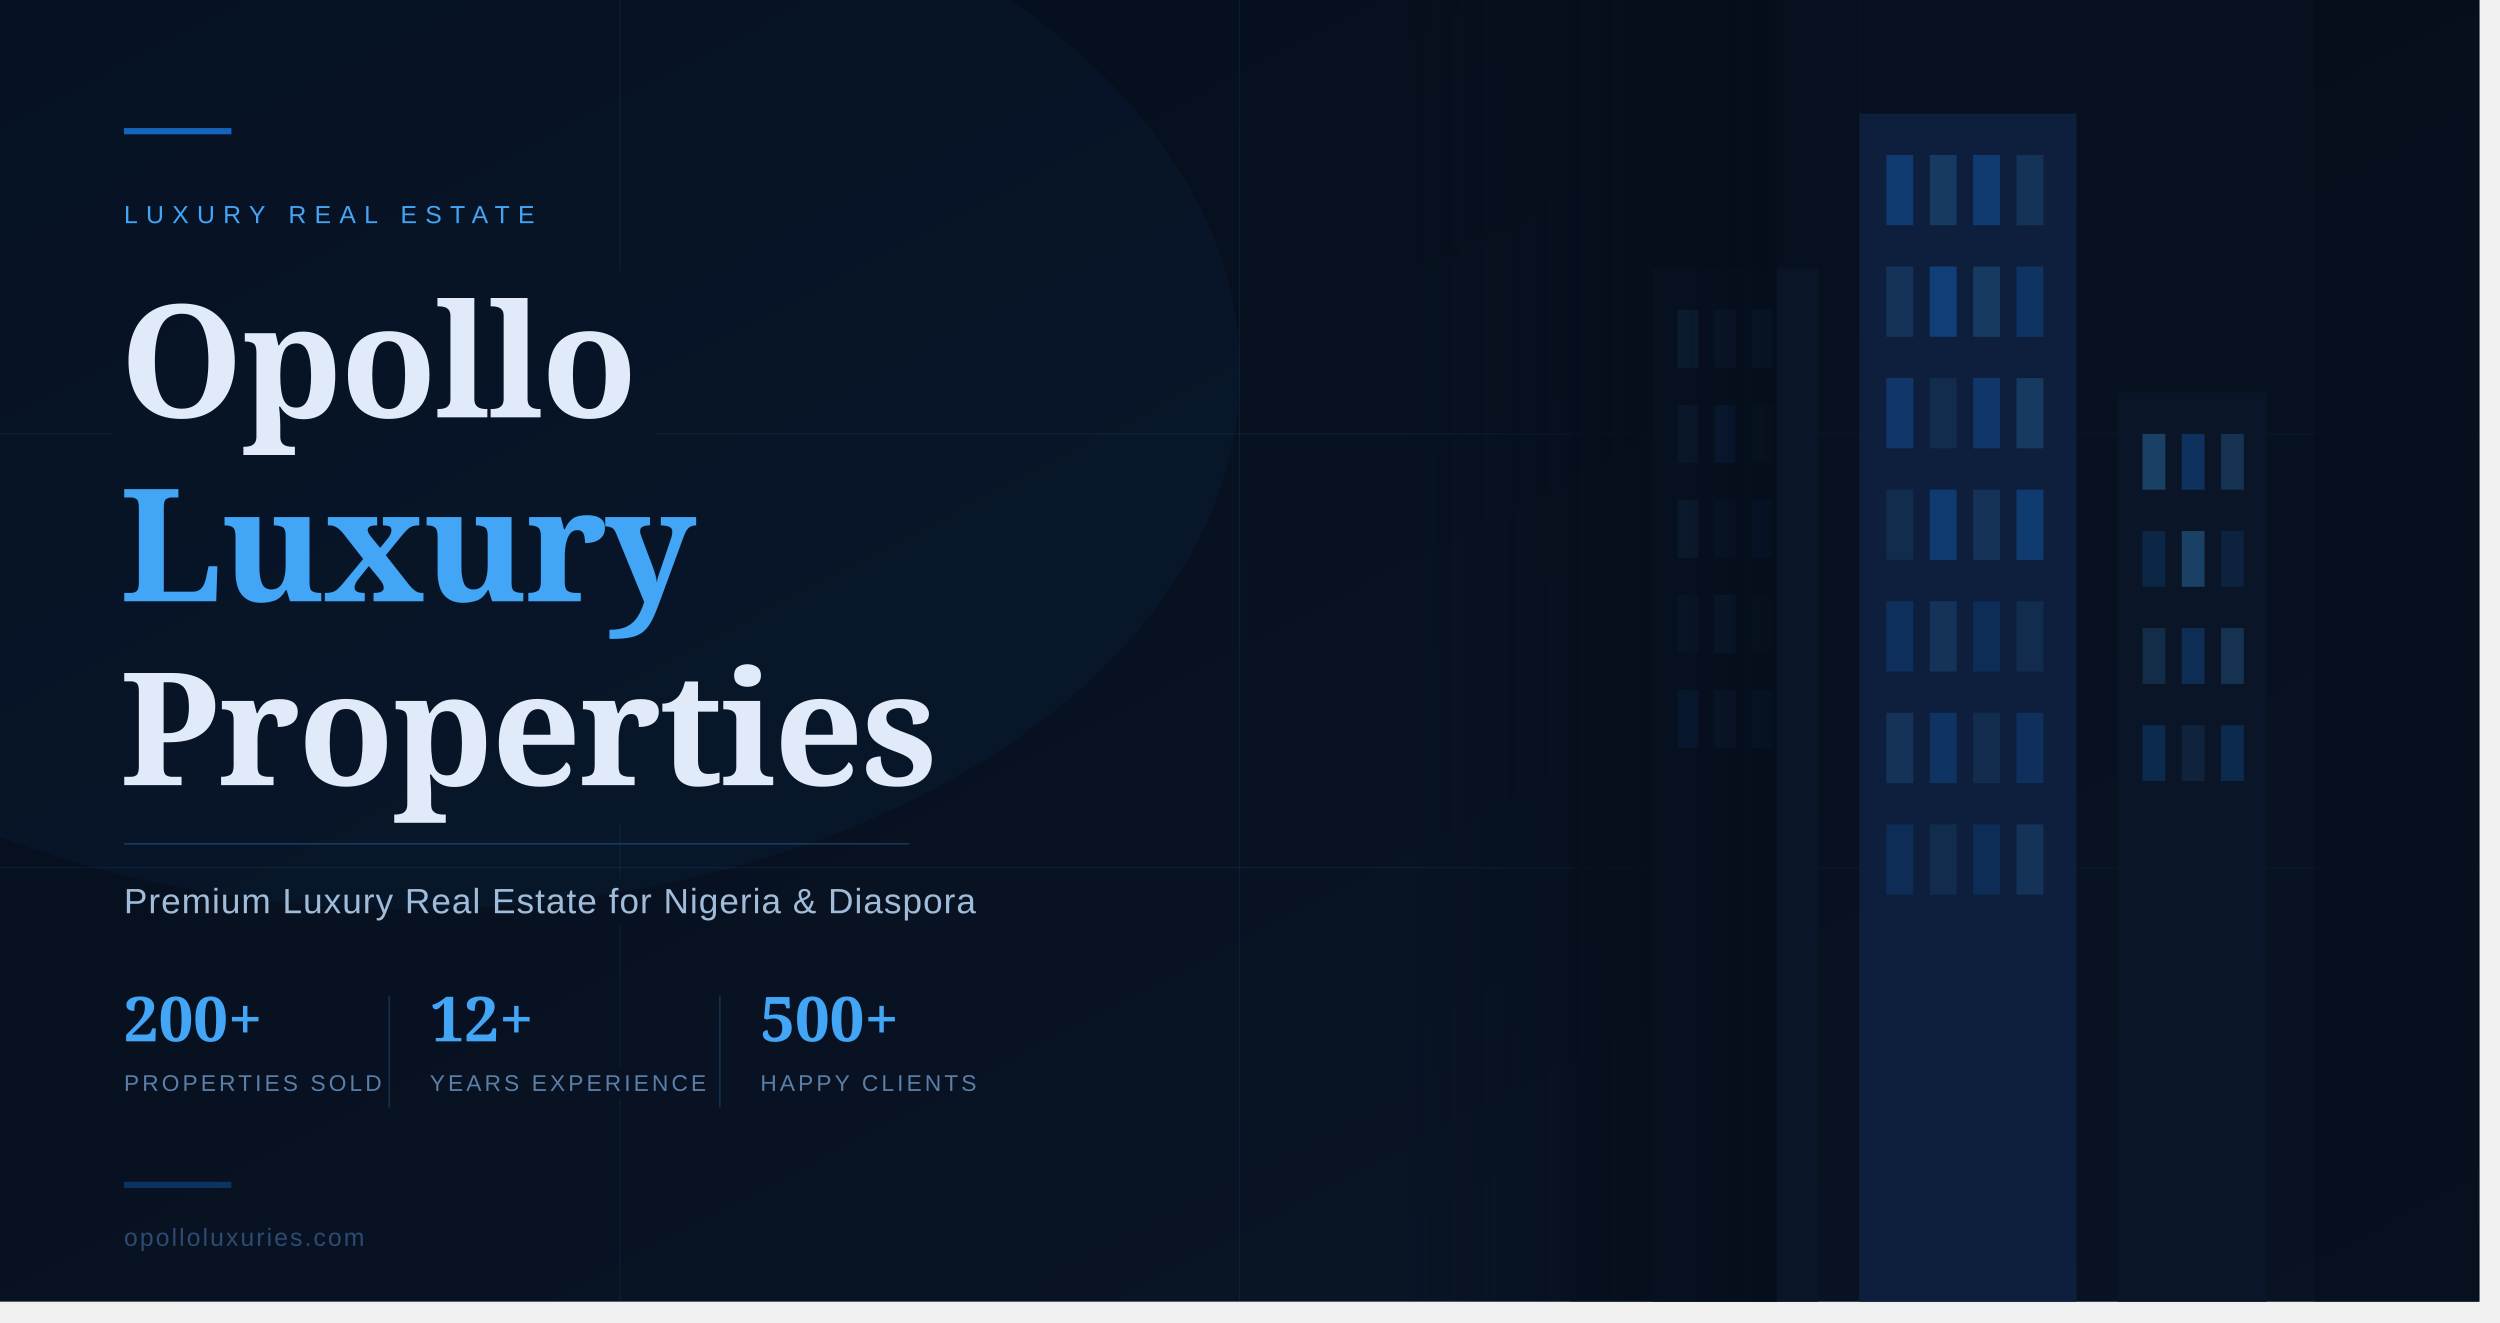
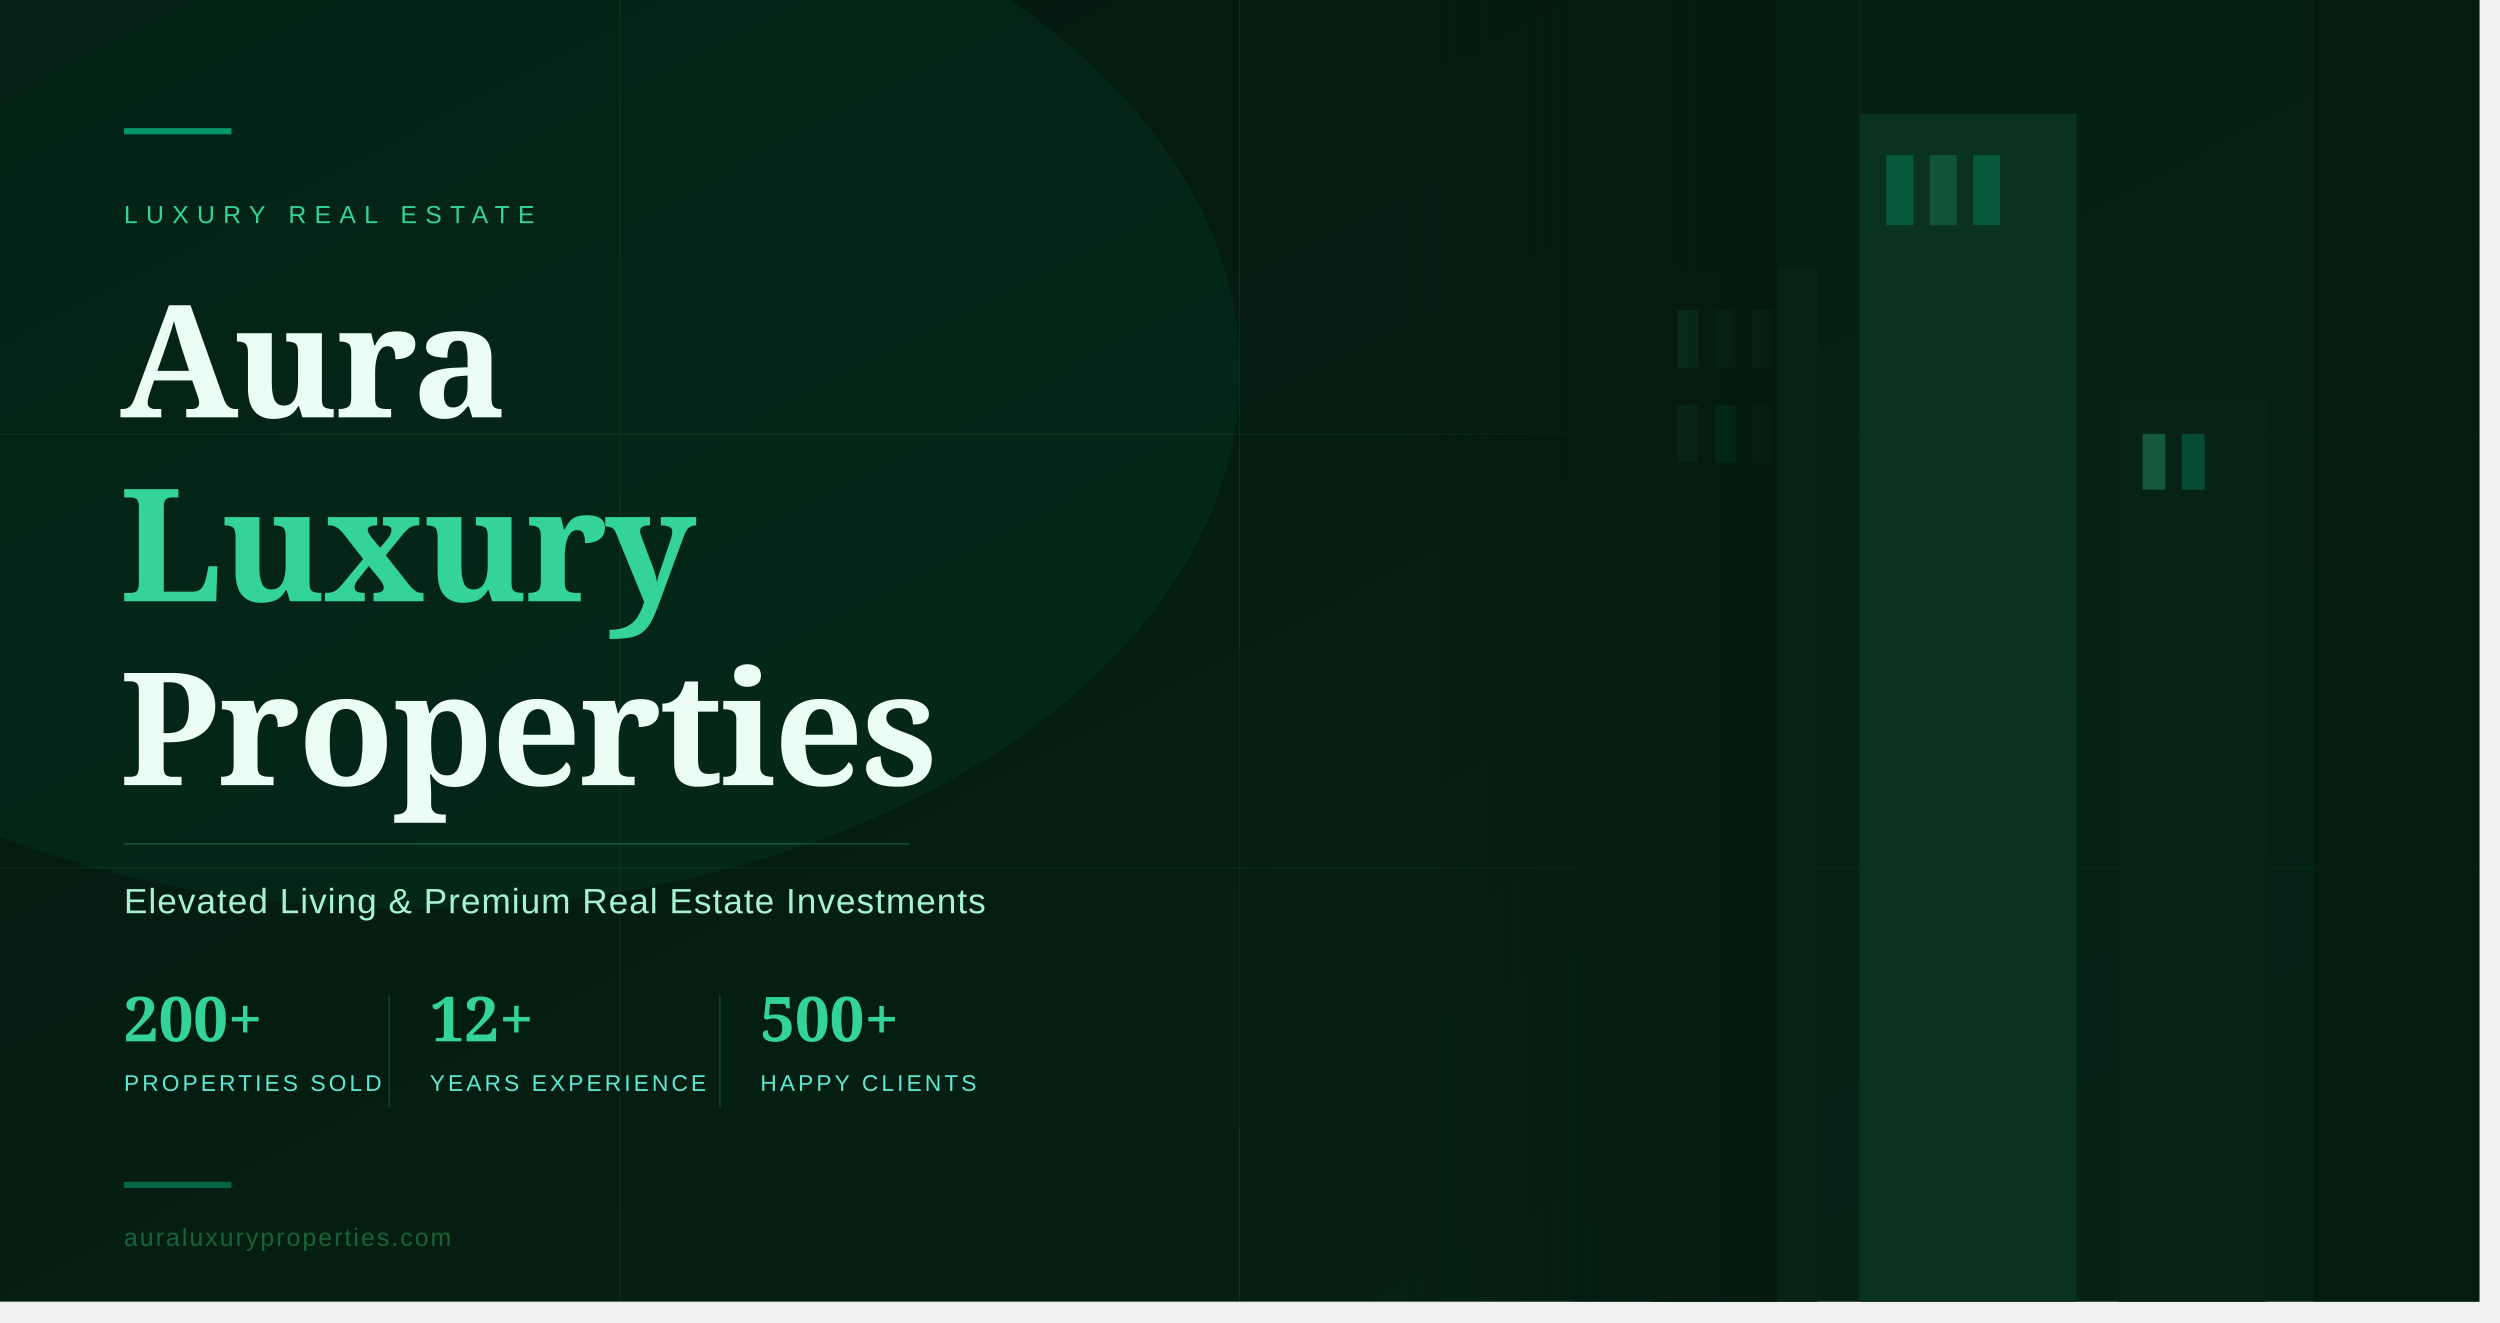
- <svg xmlns="http://www.w3.org/2000/svg" width="100%" viewBox="0 0 1210 640" role="img" style="">
+ <svg xmlns="http://www.w3.org/2000/svg" width="100%" viewBox="0 0 1210 640" role="img">
  <defs>
    <linearGradient id="fadeRight" x1="0" y1="0" x2="1" y2="0">
-       <stop offset="0%" stop-color="#050d1a" stop-opacity="0" />
-       <stop offset="100%" stop-color="#050d1a" stop-opacity="0.9" />
+       <stop offset="0%" stop-color="#03180e" stop-opacity="0" />
+       <stop offset="100%" stop-color="#03180e" stop-opacity="0.9" />
    </linearGradient>
    <linearGradient id="bgGrad" x1="0" y1="0" x2="1" y2="1">
-       <stop offset="0%" stop-color="#050d1a" />
-       <stop offset="100%" stop-color="#0a1628" />
+       <stop offset="0%" stop-color="#03180e" />
+       <stop offset="100%" stop-color="#062315" />
    </linearGradient>
    <linearGradient id="accentGlow" x1="0" y1="0" x2="0" y2="1">
-       <stop offset="0%" stop-color="#1565c0" stop-opacity="0.18" />
-       <stop offset="100%" stop-color="#1565c0" stop-opacity="0" />
+       <stop offset="0%" stop-color="#059669" stop-opacity="0.2" />
+       <stop offset="100%" stop-color="#059669" stop-opacity="0" />
    </linearGradient>
-     <mask id="imagine-text-gaps-6lnunm" maskUnits="userSpaceOnUse">
-       <rect x="0" y="0" width="1210" height="640" fill="white" />
-       <rect x="56" y="94.492" width="210.553" height="18.797" fill="black" rx="2" />
-       <rect x="54" y="130.95" width="263.214" height="89.491" fill="black" rx="2" />
-       <rect x="54" y="219.95" width="286.522" height="89.491" fill="black" rx="2" />
-       <rect x="54" y="308.95" width="411.539" height="89.491" fill="black" rx="2" />
-       <rect x="56" y="425.203" width="420.812" height="22.085" fill="black" rx="2" />
-       <rect x="56" y="474.051" width="89.946" height="38.525" fill="black" rx="2" />
-       <rect x="56" y="516.136" width="134.207" height="15.508" fill="black" rx="2" />
-       <rect x="204" y="474.051" width="62.562" height="38.525" fill="black" rx="2" />
-       <rect x="202.356" y="516.136" width="144.893" height="15.508" fill="black" rx="2" />
-       <rect x="364" y="474.051" width="89.124" height="38.525" fill="black" rx="2" />
-       <rect x="364" y="516.136" width="114.119" height="15.508" fill="black" rx="2" />
-       <rect x="54.356" y="589.492" width="126.911" height="18.797" fill="black" rx="2" />
-     </mask>
  </defs>
-   <rect width="1200" height="630" fill="url(#bgGrad)" style="stroke:none;color:rgb(255, 255, 255);stroke-width:1px;stroke-linecap:butt;stroke-linejoin:miter;opacity:1;font-family:&quot;Anthropic Sans&quot;, -apple-system, BlinkMacSystemFont, &quot;Segoe UI&quot;, sans-serif;font-size:16px;font-weight:400;text-anchor:start;dominant-baseline:auto" />
-   <ellipse cx="200" cy="180" rx="400" ry="260" fill="#1565c0" opacity="0.06" style="fill:rgb(21, 101, 192);stroke:none;color:rgb(255, 255, 255);stroke-width:1px;stroke-linecap:butt;stroke-linejoin:miter;opacity:0.06;font-family:&quot;Anthropic Sans&quot;, -apple-system, BlinkMacSystemFont, &quot;Segoe UI&quot;, sans-serif;font-size:16px;font-weight:400;text-anchor:start;dominant-baseline:auto" />
-   <line x1="0" y1="210" x2="1200" y2="210" stroke="#42a5f5" stroke-width="0.4" opacity="0.12" mask="url(#imagine-text-gaps-6lnunm)" style="fill:rgb(0, 0, 0);stroke:rgb(66, 165, 245);color:rgb(255, 255, 255);stroke-width:0.4px;stroke-linecap:butt;stroke-linejoin:miter;opacity:0.12;font-family:&quot;Anthropic Sans&quot;, -apple-system, BlinkMacSystemFont, &quot;Segoe UI&quot;, sans-serif;font-size:16px;font-weight:400;text-anchor:start;dominant-baseline:auto" />
-   <line x1="0" y1="420" x2="1200" y2="420" stroke="#42a5f5" stroke-width="0.4" opacity="0.12" style="fill:rgb(0, 0, 0);stroke:rgb(66, 165, 245);color:rgb(255, 255, 255);stroke-width:0.4px;stroke-linecap:butt;stroke-linejoin:miter;opacity:0.12;font-family:&quot;Anthropic Sans&quot;, -apple-system, BlinkMacSystemFont, &quot;Segoe UI&quot;, sans-serif;font-size:16px;font-weight:400;text-anchor:start;dominant-baseline:auto" />
-   <line x1="300" y1="0" x2="300" y2="630" stroke="#42a5f5" stroke-width="0.4" opacity="0.12" mask="url(#imagine-text-gaps-6lnunm)" style="fill:rgb(0, 0, 0);stroke:rgb(66, 165, 245);color:rgb(255, 255, 255);stroke-width:0.4px;stroke-linecap:butt;stroke-linejoin:miter;opacity:0.12;font-family:&quot;Anthropic Sans&quot;, -apple-system, BlinkMacSystemFont, &quot;Segoe UI&quot;, sans-serif;font-size:16px;font-weight:400;text-anchor:start;dominant-baseline:auto" />
-   <line x1="600" y1="0" x2="600" y2="630" stroke="#42a5f5" stroke-width="0.4" opacity="0.12" style="fill:rgb(0, 0, 0);stroke:rgb(66, 165, 245);color:rgb(255, 255, 255);stroke-width:0.4px;stroke-linecap:butt;stroke-linejoin:miter;opacity:0.12;font-family:&quot;Anthropic Sans&quot;, -apple-system, BlinkMacSystemFont, &quot;Segoe UI&quot;, sans-serif;font-size:16px;font-weight:400;text-anchor:start;dominant-baseline:auto" />
-   <line x1="900" y1="0" x2="900" y2="630" stroke="#42a5f5" stroke-width="0.4" opacity="0.12" style="fill:rgb(0, 0, 0);stroke:rgb(66, 165, 245);color:rgb(255, 255, 255);stroke-width:0.4px;stroke-linecap:butt;stroke-linejoin:miter;opacity:0.12;font-family:&quot;Anthropic Sans&quot;, -apple-system, BlinkMacSystemFont, &quot;Segoe UI&quot;, sans-serif;font-size:16px;font-weight:400;text-anchor:start;dominant-baseline:auto" />
-   <rect x="760" y="0" width="440" height="630" fill="#070f1e" opacity="0.5" style="fill:rgb(7, 15, 30);stroke:none;color:rgb(255, 255, 255);stroke-width:1px;stroke-linecap:butt;stroke-linejoin:miter;opacity:0.5;font-family:&quot;Anthropic Sans&quot;, -apple-system, BlinkMacSystemFont, &quot;Segoe UI&quot;, sans-serif;font-size:16px;font-weight:400;text-anchor:start;dominant-baseline:auto" />
-   <rect x="800" y="130" width="80" height="500" fill="#0a1628" style="fill:rgb(10, 22, 40);stroke:none;color:rgb(255, 255, 255);stroke-width:1px;stroke-linecap:butt;stroke-linejoin:miter;opacity:1;font-family:&quot;Anthropic Sans&quot;, -apple-system, BlinkMacSystemFont, &quot;Segoe UI&quot;, sans-serif;font-size:16px;font-weight:400;text-anchor:start;dominant-baseline:auto" />
-   <rect x="812" y="150" width="10" height="28" fill="#42a5f5" opacity="0.25" style="fill:rgb(66, 165, 245);stroke:none;color:rgb(255, 255, 255);stroke-width:1px;stroke-linecap:butt;stroke-linejoin:miter;opacity:0.25;font-family:&quot;Anthropic Sans&quot;, -apple-system, BlinkMacSystemFont, &quot;Segoe UI&quot;, sans-serif;font-size:16px;font-weight:400;text-anchor:start;dominant-baseline:auto" />
-   <rect x="830" y="150" width="10" height="28" fill="#42a5f5" opacity="0.15" style="fill:rgb(66, 165, 245);stroke:none;color:rgb(255, 255, 255);stroke-width:1px;stroke-linecap:butt;stroke-linejoin:miter;opacity:0.15;font-family:&quot;Anthropic Sans&quot;, -apple-system, BlinkMacSystemFont, &quot;Segoe UI&quot;, sans-serif;font-size:16px;font-weight:400;text-anchor:start;dominant-baseline:auto" />
-   <rect x="848" y="150" width="10" height="28" fill="#42a5f5" opacity="0.25" style="fill:rgb(66, 165, 245);stroke:none;color:rgb(255, 255, 255);stroke-width:1px;stroke-linecap:butt;stroke-linejoin:miter;opacity:0.25;font-family:&quot;Anthropic Sans&quot;, -apple-system, BlinkMacSystemFont, &quot;Segoe UI&quot;, sans-serif;font-size:16px;font-weight:400;text-anchor:start;dominant-baseline:auto" />
-   <rect x="812" y="196" width="10" height="28" fill="#42a5f5" opacity="0.15" style="fill:rgb(66, 165, 245);stroke:none;color:rgb(255, 255, 255);stroke-width:1px;stroke-linecap:butt;stroke-linejoin:miter;opacity:0.15;font-family:&quot;Anthropic Sans&quot;, -apple-system, BlinkMacSystemFont, &quot;Segoe UI&quot;, sans-serif;font-size:16px;font-weight:400;text-anchor:start;dominant-baseline:auto" />
-   <rect x="830" y="196" width="10" height="28" fill="#1565c0" opacity="0.4" style="fill:rgb(21, 101, 192);stroke:none;color:rgb(255, 255, 255);stroke-width:1px;stroke-linecap:butt;stroke-linejoin:miter;opacity:0.4;font-family:&quot;Anthropic Sans&quot;, -apple-system, BlinkMacSystemFont, &quot;Segoe UI&quot;, sans-serif;font-size:16px;font-weight:400;text-anchor:start;dominant-baseline:auto" />
-   <rect x="848" y="196" width="10" height="28" fill="#42a5f5" opacity="0.15" style="fill:rgb(66, 165, 245);stroke:none;color:rgb(255, 255, 255);stroke-width:1px;stroke-linecap:butt;stroke-linejoin:miter;opacity:0.15;font-family:&quot;Anthropic Sans&quot;, -apple-system, BlinkMacSystemFont, &quot;Segoe UI&quot;, sans-serif;font-size:16px;font-weight:400;text-anchor:start;dominant-baseline:auto" />
-   <rect x="812" y="242" width="10" height="28" fill="#42a5f5" opacity="0.2" style="fill:rgb(66, 165, 245);stroke:none;color:rgb(255, 255, 255);stroke-width:1px;stroke-linecap:butt;stroke-linejoin:miter;opacity:0.2;font-family:&quot;Anthropic Sans&quot;, -apple-system, BlinkMacSystemFont, &quot;Segoe UI&quot;, sans-serif;font-size:16px;font-weight:400;text-anchor:start;dominant-baseline:auto" />
-   <rect x="830" y="242" width="10" height="28" fill="#42a5f5" opacity="0.1" style="fill:rgb(66, 165, 245);stroke:none;color:rgb(255, 255, 255);stroke-width:1px;stroke-linecap:butt;stroke-linejoin:miter;opacity:0.1;font-family:&quot;Anthropic Sans&quot;, -apple-system, BlinkMacSystemFont, &quot;Segoe UI&quot;, sans-serif;font-size:16px;font-weight:400;text-anchor:start;dominant-baseline:auto" />
-   <rect x="848" y="242" width="10" height="28" fill="#1565c0" opacity="0.35" style="fill:rgb(21, 101, 192);stroke:none;color:rgb(255, 255, 255);stroke-width:1px;stroke-linecap:butt;stroke-linejoin:miter;opacity:0.35;font-family:&quot;Anthropic Sans&quot;, -apple-system, BlinkMacSystemFont, &quot;Segoe UI&quot;, sans-serif;font-size:16px;font-weight:400;text-anchor:start;dominant-baseline:auto" />
-   <rect x="812" y="288" width="10" height="28" fill="#42a5f5" opacity="0.1" style="fill:rgb(66, 165, 245);stroke:none;color:rgb(255, 255, 255);stroke-width:1px;stroke-linecap:butt;stroke-linejoin:miter;opacity:0.1;font-family:&quot;Anthropic Sans&quot;, -apple-system, BlinkMacSystemFont, &quot;Segoe UI&quot;, sans-serif;font-size:16px;font-weight:400;text-anchor:start;dominant-baseline:auto" />
-   <rect x="830" y="288" width="10" height="28" fill="#42a5f5" opacity="0.2" style="fill:rgb(66, 165, 245);stroke:none;color:rgb(255, 255, 255);stroke-width:1px;stroke-linecap:butt;stroke-linejoin:miter;opacity:0.2;font-family:&quot;Anthropic Sans&quot;, -apple-system, BlinkMacSystemFont, &quot;Segoe UI&quot;, sans-serif;font-size:16px;font-weight:400;text-anchor:start;dominant-baseline:auto" />
-   <rect x="848" y="288" width="10" height="28" fill="#42a5f5" opacity="0.1" style="fill:rgb(66, 165, 245);stroke:none;color:rgb(255, 255, 255);stroke-width:1px;stroke-linecap:butt;stroke-linejoin:miter;opacity:0.1;font-family:&quot;Anthropic Sans&quot;, -apple-system, BlinkMacSystemFont, &quot;Segoe UI&quot;, sans-serif;font-size:16px;font-weight:400;text-anchor:start;dominant-baseline:auto" />
-   <rect x="812" y="334" width="10" height="28" fill="#1565c0" opacity="0.3" style="fill:rgb(21, 101, 192);stroke:none;color:rgb(255, 255, 255);stroke-width:1px;stroke-linecap:butt;stroke-linejoin:miter;opacity:0.3;font-family:&quot;Anthropic Sans&quot;, -apple-system, BlinkMacSystemFont, &quot;Segoe UI&quot;, sans-serif;font-size:16px;font-weight:400;text-anchor:start;dominant-baseline:auto" />
-   <rect x="830" y="334" width="10" height="28" fill="#42a5f5" opacity="0.15" style="fill:rgb(66, 165, 245);stroke:none;color:rgb(255, 255, 255);stroke-width:1px;stroke-linecap:butt;stroke-linejoin:miter;opacity:0.15;font-family:&quot;Anthropic Sans&quot;, -apple-system, BlinkMacSystemFont, &quot;Segoe UI&quot;, sans-serif;font-size:16px;font-weight:400;text-anchor:start;dominant-baseline:auto" />
-   <rect x="848" y="334" width="10" height="28" fill="#42a5f5" opacity="0.2" style="fill:rgb(66, 165, 245);stroke:none;color:rgb(255, 255, 255);stroke-width:1px;stroke-linecap:butt;stroke-linejoin:miter;opacity:0.2;font-family:&quot;Anthropic Sans&quot;, -apple-system, BlinkMacSystemFont, &quot;Segoe UI&quot;, sans-serif;font-size:16px;font-weight:400;text-anchor:start;dominant-baseline:auto" />
-   <rect x="900" y="55" width="105" height="575" fill="#0d1f3c" style="fill:rgb(13, 31, 60);stroke:none;color:rgb(255, 255, 255);stroke-width:1px;stroke-linecap:butt;stroke-linejoin:miter;opacity:1;font-family:&quot;Anthropic Sans&quot;, -apple-system, BlinkMacSystemFont, &quot;Segoe UI&quot;, sans-serif;font-size:16px;font-weight:400;text-anchor:start;dominant-baseline:auto" />
-   <rect x="913" y="75" width="13" height="34" fill="#1565c0" opacity="0.4" style="fill:rgb(21, 101, 192);stroke:none;color:rgb(255, 255, 255);stroke-width:1px;stroke-linecap:butt;stroke-linejoin:miter;opacity:0.4;font-family:&quot;Anthropic Sans&quot;, -apple-system, BlinkMacSystemFont, &quot;Segoe UI&quot;, sans-serif;font-size:16px;font-weight:400;text-anchor:start;dominant-baseline:auto" />
-   <rect x="934" y="75" width="13" height="34" fill="#42a5f5" opacity="0.2" style="fill:rgb(66, 165, 245);stroke:none;color:rgb(255, 255, 255);stroke-width:1px;stroke-linecap:butt;stroke-linejoin:miter;opacity:0.2;font-family:&quot;Anthropic Sans&quot;, -apple-system, BlinkMacSystemFont, &quot;Segoe UI&quot;, sans-serif;font-size:16px;font-weight:400;text-anchor:start;dominant-baseline:auto" />
-   <rect x="955" y="75" width="13" height="34" fill="#1565c0" opacity="0.4" style="fill:rgb(21, 101, 192);stroke:none;color:rgb(255, 255, 255);stroke-width:1px;stroke-linecap:butt;stroke-linejoin:miter;opacity:0.4;font-family:&quot;Anthropic Sans&quot;, -apple-system, BlinkMacSystemFont, &quot;Segoe UI&quot;, sans-serif;font-size:16px;font-weight:400;text-anchor:start;dominant-baseline:auto" />
-   <rect x="976" y="75" width="13" height="34" fill="#42a5f5" opacity="0.15" style="fill:rgb(66, 165, 245);stroke:none;color:rgb(255, 255, 255);stroke-width:1px;stroke-linecap:butt;stroke-linejoin:miter;opacity:0.15;font-family:&quot;Anthropic Sans&quot;, -apple-system, BlinkMacSystemFont, &quot;Segoe UI&quot;, sans-serif;font-size:16px;font-weight:400;text-anchor:start;dominant-baseline:auto" />
-   <rect x="913" y="129" width="13" height="34" fill="#42a5f5" opacity="0.15" style="fill:rgb(66, 165, 245);stroke:none;color:rgb(255, 255, 255);stroke-width:1px;stroke-linecap:butt;stroke-linejoin:miter;opacity:0.15;font-family:&quot;Anthropic Sans&quot;, -apple-system, BlinkMacSystemFont, &quot;Segoe UI&quot;, sans-serif;font-size:16px;font-weight:400;text-anchor:start;dominant-baseline:auto" />
-   <rect x="934" y="129" width="13" height="34" fill="#1565c0" opacity="0.45" style="fill:rgb(21, 101, 192);stroke:none;color:rgb(255, 255, 255);stroke-width:1px;stroke-linecap:butt;stroke-linejoin:miter;opacity:0.45;font-family:&quot;Anthropic Sans&quot;, -apple-system, BlinkMacSystemFont, &quot;Segoe UI&quot;, sans-serif;font-size:16px;font-weight:400;text-anchor:start;dominant-baseline:auto" />
-   <rect x="955" y="129" width="13" height="34" fill="#42a5f5" opacity="0.2" style="fill:rgb(66, 165, 245);stroke:none;color:rgb(255, 255, 255);stroke-width:1px;stroke-linecap:butt;stroke-linejoin:miter;opacity:0.2;font-family:&quot;Anthropic Sans&quot;, -apple-system, BlinkMacSystemFont, &quot;Segoe UI&quot;, sans-serif;font-size:16px;font-weight:400;text-anchor:start;dominant-baseline:auto" />
-   <rect x="976" y="129" width="13" height="34" fill="#1565c0" opacity="0.3" style="fill:rgb(21, 101, 192);stroke:none;color:rgb(255, 255, 255);stroke-width:1px;stroke-linecap:butt;stroke-linejoin:miter;opacity:0.3;font-family:&quot;Anthropic Sans&quot;, -apple-system, BlinkMacSystemFont, &quot;Segoe UI&quot;, sans-serif;font-size:16px;font-weight:400;text-anchor:start;dominant-baseline:auto" />
-   <rect x="913" y="183" width="13" height="34" fill="#1565c0" opacity="0.35" style="fill:rgb(21, 101, 192);stroke:none;color:rgb(255, 255, 255);stroke-width:1px;stroke-linecap:butt;stroke-linejoin:miter;opacity:0.35;font-family:&quot;Anthropic Sans&quot;, -apple-system, BlinkMacSystemFont, &quot;Segoe UI&quot;, sans-serif;font-size:16px;font-weight:400;text-anchor:start;dominant-baseline:auto" />
-   <rect x="934" y="183" width="13" height="34" fill="#42a5f5" opacity="0.1" style="fill:rgb(66, 165, 245);stroke:none;color:rgb(255, 255, 255);stroke-width:1px;stroke-linecap:butt;stroke-linejoin:miter;opacity:0.1;font-family:&quot;Anthropic Sans&quot;, -apple-system, BlinkMacSystemFont, &quot;Segoe UI&quot;, sans-serif;font-size:16px;font-weight:400;text-anchor:start;dominant-baseline:auto" />
-   <rect x="955" y="183" width="13" height="34" fill="#1565c0" opacity="0.35" style="fill:rgb(21, 101, 192);stroke:none;color:rgb(255, 255, 255);stroke-width:1px;stroke-linecap:butt;stroke-linejoin:miter;opacity:0.35;font-family:&quot;Anthropic Sans&quot;, -apple-system, BlinkMacSystemFont, &quot;Segoe UI&quot;, sans-serif;font-size:16px;font-weight:400;text-anchor:start;dominant-baseline:auto" />
-   <rect x="976" y="183" width="13" height="34" fill="#42a5f5" opacity="0.2" style="fill:rgb(66, 165, 245);stroke:none;color:rgb(255, 255, 255);stroke-width:1px;stroke-linecap:butt;stroke-linejoin:miter;opacity:0.2;font-family:&quot;Anthropic Sans&quot;, -apple-system, BlinkMacSystemFont, &quot;Segoe UI&quot;, sans-serif;font-size:16px;font-weight:400;text-anchor:start;dominant-baseline:auto" />
-   <rect x="913" y="237" width="13" height="34" fill="#42a5f5" opacity="0.1" style="fill:rgb(66, 165, 245);stroke:none;color:rgb(255, 255, 255);stroke-width:1px;stroke-linecap:butt;stroke-linejoin:miter;opacity:0.1;font-family:&quot;Anthropic Sans&quot;, -apple-system, BlinkMacSystemFont, &quot;Segoe UI&quot;, sans-serif;font-size:16px;font-weight:400;text-anchor:start;dominant-baseline:auto" />
-   <rect x="934" y="237" width="13" height="34" fill="#1565c0" opacity="0.4" style="fill:rgb(21, 101, 192);stroke:none;color:rgb(255, 255, 255);stroke-width:1px;stroke-linecap:butt;stroke-linejoin:miter;opacity:0.4;font-family:&quot;Anthropic Sans&quot;, -apple-system, BlinkMacSystemFont, &quot;Segoe UI&quot;, sans-serif;font-size:16px;font-weight:400;text-anchor:start;dominant-baseline:auto" />
-   <rect x="955" y="237" width="13" height="34" fill="#42a5f5" opacity="0.15" style="fill:rgb(66, 165, 245);stroke:none;color:rgb(255, 255, 255);stroke-width:1px;stroke-linecap:butt;stroke-linejoin:miter;opacity:0.15;font-family:&quot;Anthropic Sans&quot;, -apple-system, BlinkMacSystemFont, &quot;Segoe UI&quot;, sans-serif;font-size:16px;font-weight:400;text-anchor:start;dominant-baseline:auto" />
-   <rect x="976" y="237" width="13" height="34" fill="#1565c0" opacity="0.4" style="fill:rgb(21, 101, 192);stroke:none;color:rgb(255, 255, 255);stroke-width:1px;stroke-linecap:butt;stroke-linejoin:miter;opacity:0.4;font-family:&quot;Anthropic Sans&quot;, -apple-system, BlinkMacSystemFont, &quot;Segoe UI&quot;, sans-serif;font-size:16px;font-weight:400;text-anchor:start;dominant-baseline:auto" />
-   <rect x="913" y="291" width="13" height="34" fill="#1565c0" opacity="0.25" style="fill:rgb(21, 101, 192);stroke:none;color:rgb(255, 255, 255);stroke-width:1px;stroke-linecap:butt;stroke-linejoin:miter;opacity:0.25;font-family:&quot;Anthropic Sans&quot;, -apple-system, BlinkMacSystemFont, &quot;Segoe UI&quot;, sans-serif;font-size:16px;font-weight:400;text-anchor:start;dominant-baseline:auto" />
-   <rect x="934" y="291" width="13" height="34" fill="#42a5f5" opacity="0.15" style="fill:rgb(66, 165, 245);stroke:none;color:rgb(255, 255, 255);stroke-width:1px;stroke-linecap:butt;stroke-linejoin:miter;opacity:0.15;font-family:&quot;Anthropic Sans&quot;, -apple-system, BlinkMacSystemFont, &quot;Segoe UI&quot;, sans-serif;font-size:16px;font-weight:400;text-anchor:start;dominant-baseline:auto" />
-   <rect x="955" y="291" width="13" height="34" fill="#1565c0" opacity="0.2" style="fill:rgb(21, 101, 192);stroke:none;color:rgb(255, 255, 255);stroke-width:1px;stroke-linecap:butt;stroke-linejoin:miter;opacity:0.2;font-family:&quot;Anthropic Sans&quot;, -apple-system, BlinkMacSystemFont, &quot;Segoe UI&quot;, sans-serif;font-size:16px;font-weight:400;text-anchor:start;dominant-baseline:auto" />
-   <rect x="976" y="291" width="13" height="34" fill="#42a5f5" opacity="0.1" style="fill:rgb(66, 165, 245);stroke:none;color:rgb(255, 255, 255);stroke-width:1px;stroke-linecap:butt;stroke-linejoin:miter;opacity:0.1;font-family:&quot;Anthropic Sans&quot;, -apple-system, BlinkMacSystemFont, &quot;Segoe UI&quot;, sans-serif;font-size:16px;font-weight:400;text-anchor:start;dominant-baseline:auto" />
-   <rect x="913" y="345" width="13" height="34" fill="#42a5f5" opacity="0.15" style="fill:rgb(66, 165, 245);stroke:none;color:rgb(255, 255, 255);stroke-width:1px;stroke-linecap:butt;stroke-linejoin:miter;opacity:0.15;font-family:&quot;Anthropic Sans&quot;, -apple-system, BlinkMacSystemFont, &quot;Segoe UI&quot;, sans-serif;font-size:16px;font-weight:400;text-anchor:start;dominant-baseline:auto" />
-   <rect x="934" y="345" width="13" height="34" fill="#1565c0" opacity="0.3" style="fill:rgb(21, 101, 192);stroke:none;color:rgb(255, 255, 255);stroke-width:1px;stroke-linecap:butt;stroke-linejoin:miter;opacity:0.3;font-family:&quot;Anthropic Sans&quot;, -apple-system, BlinkMacSystemFont, &quot;Segoe UI&quot;, sans-serif;font-size:16px;font-weight:400;text-anchor:start;dominant-baseline:auto" />
-   <rect x="955" y="345" width="13" height="34" fill="#42a5f5" opacity="0.1" style="fill:rgb(66, 165, 245);stroke:none;color:rgb(255, 255, 255);stroke-width:1px;stroke-linecap:butt;stroke-linejoin:miter;opacity:0.1;font-family:&quot;Anthropic Sans&quot;, -apple-system, BlinkMacSystemFont, &quot;Segoe UI&quot;, sans-serif;font-size:16px;font-weight:400;text-anchor:start;dominant-baseline:auto" />
-   <rect x="976" y="345" width="13" height="34" fill="#1565c0" opacity="0.25" style="fill:rgb(21, 101, 192);stroke:none;color:rgb(255, 255, 255);stroke-width:1px;stroke-linecap:butt;stroke-linejoin:miter;opacity:0.25;font-family:&quot;Anthropic Sans&quot;, -apple-system, BlinkMacSystemFont, &quot;Segoe UI&quot;, sans-serif;font-size:16px;font-weight:400;text-anchor:start;dominant-baseline:auto" />
-   <rect x="913" y="399" width="13" height="34" fill="#1565c0" opacity="0.2" style="fill:rgb(21, 101, 192);stroke:none;color:rgb(255, 255, 255);stroke-width:1px;stroke-linecap:butt;stroke-linejoin:miter;opacity:0.2;font-family:&quot;Anthropic Sans&quot;, -apple-system, BlinkMacSystemFont, &quot;Segoe UI&quot;, sans-serif;font-size:16px;font-weight:400;text-anchor:start;dominant-baseline:auto" />
-   <rect x="934" y="399" width="13" height="34" fill="#42a5f5" opacity="0.1" style="fill:rgb(66, 165, 245);stroke:none;color:rgb(255, 255, 255);stroke-width:1px;stroke-linecap:butt;stroke-linejoin:miter;opacity:0.1;font-family:&quot;Anthropic Sans&quot;, -apple-system, BlinkMacSystemFont, &quot;Segoe UI&quot;, sans-serif;font-size:16px;font-weight:400;text-anchor:start;dominant-baseline:auto" />
-   <rect x="955" y="399" width="13" height="34" fill="#1565c0" opacity="0.2" style="fill:rgb(21, 101, 192);stroke:none;color:rgb(255, 255, 255);stroke-width:1px;stroke-linecap:butt;stroke-linejoin:miter;opacity:0.2;font-family:&quot;Anthropic Sans&quot;, -apple-system, BlinkMacSystemFont, &quot;Segoe UI&quot;, sans-serif;font-size:16px;font-weight:400;text-anchor:start;dominant-baseline:auto" />
-   <rect x="976" y="399" width="13" height="34" fill="#42a5f5" opacity="0.15" style="fill:rgb(66, 165, 245);stroke:none;color:rgb(255, 255, 255);stroke-width:1px;stroke-linecap:butt;stroke-linejoin:miter;opacity:0.15;font-family:&quot;Anthropic Sans&quot;, -apple-system, BlinkMacSystemFont, &quot;Segoe UI&quot;, sans-serif;font-size:16px;font-weight:400;text-anchor:start;dominant-baseline:auto" />
-   <rect x="1025" y="190" width="72" height="440" fill="#0a1628" style="fill:rgb(10, 22, 40);stroke:none;color:rgb(255, 255, 255);stroke-width:1px;stroke-linecap:butt;stroke-linejoin:miter;opacity:1;font-family:&quot;Anthropic Sans&quot;, -apple-system, BlinkMacSystemFont, &quot;Segoe UI&quot;, sans-serif;font-size:16px;font-weight:400;text-anchor:start;dominant-baseline:auto" />
-   <rect x="1037" y="210" width="11" height="27" fill="#42a5f5" opacity="0.3" style="fill:rgb(66, 165, 245);stroke:none;color:rgb(255, 255, 255);stroke-width:1px;stroke-linecap:butt;stroke-linejoin:miter;opacity:0.3;font-family:&quot;Anthropic Sans&quot;, -apple-system, BlinkMacSystemFont, &quot;Segoe UI&quot;, sans-serif;font-size:16px;font-weight:400;text-anchor:start;dominant-baseline:auto" />
-   <rect x="1056" y="210" width="11" height="27" fill="#1565c0" opacity="0.35" style="fill:rgb(21, 101, 192);stroke:none;color:rgb(255, 255, 255);stroke-width:1px;stroke-linecap:butt;stroke-linejoin:miter;opacity:0.35;font-family:&quot;Anthropic Sans&quot;, -apple-system, BlinkMacSystemFont, &quot;Segoe UI&quot;, sans-serif;font-size:16px;font-weight:400;text-anchor:start;dominant-baseline:auto" />
-   <rect x="1075" y="210" width="11" height="27" fill="#42a5f5" opacity="0.2" style="fill:rgb(66, 165, 245);stroke:none;color:rgb(255, 255, 255);stroke-width:1px;stroke-linecap:butt;stroke-linejoin:miter;opacity:0.2;font-family:&quot;Anthropic Sans&quot;, -apple-system, BlinkMacSystemFont, &quot;Segoe UI&quot;, sans-serif;font-size:16px;font-weight:400;text-anchor:start;dominant-baseline:auto" />
-   <rect x="1037" y="257" width="11" height="27" fill="#1565c0" opacity="0.2" style="fill:rgb(21, 101, 192);stroke:none;color:rgb(255, 255, 255);stroke-width:1px;stroke-linecap:butt;stroke-linejoin:miter;opacity:0.2;font-family:&quot;Anthropic Sans&quot;, -apple-system, BlinkMacSystemFont, &quot;Segoe UI&quot;, sans-serif;font-size:16px;font-weight:400;text-anchor:start;dominant-baseline:auto" />
-   <rect x="1056" y="257" width="11" height="27" fill="#42a5f5" opacity="0.3" style="fill:rgb(66, 165, 245);stroke:none;color:rgb(255, 255, 255);stroke-width:1px;stroke-linecap:butt;stroke-linejoin:miter;opacity:0.3;font-family:&quot;Anthropic Sans&quot;, -apple-system, BlinkMacSystemFont, &quot;Segoe UI&quot;, sans-serif;font-size:16px;font-weight:400;text-anchor:start;dominant-baseline:auto" />
-   <rect x="1075" y="257" width="11" height="27" fill="#1565c0" opacity="0.15" style="fill:rgb(21, 101, 192);stroke:none;color:rgb(255, 255, 255);stroke-width:1px;stroke-linecap:butt;stroke-linejoin:miter;opacity:0.15;font-family:&quot;Anthropic Sans&quot;, -apple-system, BlinkMacSystemFont, &quot;Segoe UI&quot;, sans-serif;font-size:16px;font-weight:400;text-anchor:start;dominant-baseline:auto" />
-   <rect x="1037" y="304" width="11" height="27" fill="#42a5f5" opacity="0.15" style="fill:rgb(66, 165, 245);stroke:none;color:rgb(255, 255, 255);stroke-width:1px;stroke-linecap:butt;stroke-linejoin:miter;opacity:0.15;font-family:&quot;Anthropic Sans&quot;, -apple-system, BlinkMacSystemFont, &quot;Segoe UI&quot;, sans-serif;font-size:16px;font-weight:400;text-anchor:start;dominant-baseline:auto" />
-   <rect x="1056" y="304" width="11" height="27" fill="#1565c0" opacity="0.3" style="fill:rgb(21, 101, 192);stroke:none;color:rgb(255, 255, 255);stroke-width:1px;stroke-linecap:butt;stroke-linejoin:miter;opacity:0.3;font-family:&quot;Anthropic Sans&quot;, -apple-system, BlinkMacSystemFont, &quot;Segoe UI&quot;, sans-serif;font-size:16px;font-weight:400;text-anchor:start;dominant-baseline:auto" />
-   <rect x="1075" y="304" width="11" height="27" fill="#42a5f5" opacity="0.2" style="fill:rgb(66, 165, 245);stroke:none;color:rgb(255, 255, 255);stroke-width:1px;stroke-linecap:butt;stroke-linejoin:miter;opacity:0.2;font-family:&quot;Anthropic Sans&quot;, -apple-system, BlinkMacSystemFont, &quot;Segoe UI&quot;, sans-serif;font-size:16px;font-weight:400;text-anchor:start;dominant-baseline:auto" />
-   <rect x="1037" y="351" width="11" height="27" fill="#1565c0" opacity="0.25" style="fill:rgb(21, 101, 192);stroke:none;color:rgb(255, 255, 255);stroke-width:1px;stroke-linecap:butt;stroke-linejoin:miter;opacity:0.25;font-family:&quot;Anthropic Sans&quot;, -apple-system, BlinkMacSystemFont, &quot;Segoe UI&quot;, sans-serif;font-size:16px;font-weight:400;text-anchor:start;dominant-baseline:auto" />
-   <rect x="1056" y="351" width="11" height="27" fill="#42a5f5" opacity="0.1" style="fill:rgb(66, 165, 245);stroke:none;color:rgb(255, 255, 255);stroke-width:1px;stroke-linecap:butt;stroke-linejoin:miter;opacity:0.1;font-family:&quot;Anthropic Sans&quot;, -apple-system, BlinkMacSystemFont, &quot;Segoe UI&quot;, sans-serif;font-size:16px;font-weight:400;text-anchor:start;dominant-baseline:auto" />
-   <rect x="1075" y="351" width="11" height="27" fill="#1565c0" opacity="0.25" style="fill:rgb(21, 101, 192);stroke:none;color:rgb(255, 255, 255);stroke-width:1px;stroke-linecap:butt;stroke-linejoin:miter;opacity:0.25;font-family:&quot;Anthropic Sans&quot;, -apple-system, BlinkMacSystemFont, &quot;Segoe UI&quot;, sans-serif;font-size:16px;font-weight:400;text-anchor:start;dominant-baseline:auto" />
-   <rect x="680" y="0" width="180" height="630" fill="url(#fadeRight)" style="stroke:none;color:rgb(255, 255, 255);stroke-width:1px;stroke-linecap:butt;stroke-linejoin:miter;opacity:1;font-family:&quot;Anthropic Sans&quot;, -apple-system, BlinkMacSystemFont, &quot;Segoe UI&quot;, sans-serif;font-size:16px;font-weight:400;text-anchor:start;dominant-baseline:auto" />
-   <rect x="1120" y="0" width="80" height="630" fill="#050d1a" opacity="0.6" style="fill:rgb(5, 13, 26);stroke:none;color:rgb(255, 255, 255);stroke-width:1px;stroke-linecap:butt;stroke-linejoin:miter;opacity:0.6;font-family:&quot;Anthropic Sans&quot;, -apple-system, BlinkMacSystemFont, &quot;Segoe UI&quot;, sans-serif;font-size:16px;font-weight:400;text-anchor:start;dominant-baseline:auto" />
-   <rect x="60" y="62" width="52" height="3" fill="#1565c0" style="fill:rgb(21, 101, 192);stroke:none;color:rgb(255, 255, 255);stroke-width:1px;stroke-linecap:butt;stroke-linejoin:miter;opacity:1;font-family:&quot;Anthropic Sans&quot;, -apple-system, BlinkMacSystemFont, &quot;Segoe UI&quot;, sans-serif;font-size:16px;font-weight:400;text-anchor:start;dominant-baseline:auto" />
-   <text x="60" y="108" font-family="'DM Sans', Arial, sans-serif" font-size="12" fill="#42a5f5" letter-spacing="4" font-weight="500" style="fill:rgb(66, 165, 245);stroke:none;color:rgb(255, 255, 255);stroke-width:1px;stroke-linecap:butt;stroke-linejoin:miter;opacity:1;font-family:&quot;DM Sans&quot;, Arial, sans-serif;font-size:12px;font-weight:500;text-anchor:start;dominant-baseline:auto">LUXURY REAL ESTATE</text>
-   <text x="58" y="202" font-family="'Cormorant Garamond', Georgia, serif" font-size="76" font-weight="700" fill="#e0eaf8" letter-spacing="-1" style="fill:rgb(224, 234, 248);stroke:none;color:rgb(255, 255, 255);stroke-width:1px;stroke-linecap:butt;stroke-linejoin:miter;opacity:1;font-family:&quot;Cormorant Garamond&quot;, Georgia, serif;font-size:76px;font-weight:700;text-anchor:start;dominant-baseline:auto">Opollo</text>
-   <text x="58" y="291" font-family="'Cormorant Garamond', Georgia, serif" font-size="76" font-weight="700" fill="#42a5f5" letter-spacing="-1" style="fill:rgb(66, 165, 245);stroke:none;color:rgb(255, 255, 255);stroke-width:1px;stroke-linecap:butt;stroke-linejoin:miter;opacity:1;font-family:&quot;Cormorant Garamond&quot;, Georgia, serif;font-size:76px;font-weight:700;text-anchor:start;dominant-baseline:auto">Luxury</text>
-   <text x="58" y="380" font-family="'Cormorant Garamond', Georgia, serif" font-size="76" font-weight="700" fill="#e0eaf8" letter-spacing="-1" style="fill:rgb(224, 234, 248);stroke:none;color:rgb(255, 255, 255);stroke-width:1px;stroke-linecap:butt;stroke-linejoin:miter;opacity:1;font-family:&quot;Cormorant Garamond&quot;, Georgia, serif;font-size:76px;font-weight:700;text-anchor:start;dominant-baseline:auto">Properties</text>
-   <rect x="60" y="408" width="380" height="0.8" fill="#42a5f5" opacity="0.25" style="fill:rgb(66, 165, 245);stroke:none;color:rgb(255, 255, 255);stroke-width:1px;stroke-linecap:butt;stroke-linejoin:miter;opacity:0.25;font-family:&quot;Anthropic Sans&quot;, -apple-system, BlinkMacSystemFont, &quot;Segoe UI&quot;, sans-serif;font-size:16px;font-weight:400;text-anchor:start;dominant-baseline:auto" />
-   <text x="60" y="442" font-family="'DM Sans', Arial, sans-serif" font-size="17" fill="#a0bcd8" letter-spacing="0.5" style="fill:rgb(160, 188, 216);stroke:none;color:rgb(255, 255, 255);stroke-width:1px;stroke-linecap:butt;stroke-linejoin:miter;opacity:1;font-family:&quot;DM Sans&quot;, Arial, sans-serif;font-size:17px;font-weight:400;text-anchor:start;dominant-baseline:auto">Premium Luxury Real Estate for Nigeria &amp; Diaspora</text>
-   <text x="60" y="504" font-family="'Cormorant Garamond', Georgia, serif" font-size="30" font-weight="700" fill="#42a5f5" style="fill:rgb(66, 165, 245);stroke:none;color:rgb(255, 255, 255);stroke-width:1px;stroke-linecap:butt;stroke-linejoin:miter;opacity:1;font-family:&quot;Cormorant Garamond&quot;, Georgia, serif;font-size:30px;font-weight:700;text-anchor:start;dominant-baseline:auto">200+</text>
-   <text x="60" y="528" font-family="'DM Sans', Arial, sans-serif" font-size="11" fill="#5a7fa8" letter-spacing="1.5" style="fill:rgb(90, 127, 168);stroke:none;color:rgb(255, 255, 255);stroke-width:1px;stroke-linecap:butt;stroke-linejoin:miter;opacity:1;font-family:&quot;DM Sans&quot;, Arial, sans-serif;font-size:11px;font-weight:400;text-anchor:start;dominant-baseline:auto">PROPERTIES SOLD</text>
-   <rect x="188" y="482" width="0.8" height="54" fill="#42a5f5" opacity="0.2" style="fill:rgb(66, 165, 245);stroke:none;color:rgb(255, 255, 255);stroke-width:1px;stroke-linecap:butt;stroke-linejoin:miter;opacity:0.2;font-family:&quot;Anthropic Sans&quot;, -apple-system, BlinkMacSystemFont, &quot;Segoe UI&quot;, sans-serif;font-size:16px;font-weight:400;text-anchor:start;dominant-baseline:auto" />
-   <text x="208" y="504" font-family="'Cormorant Garamond', Georgia, serif" font-size="30" font-weight="700" fill="#42a5f5" style="fill:rgb(66, 165, 245);stroke:none;color:rgb(255, 255, 255);stroke-width:1px;stroke-linecap:butt;stroke-linejoin:miter;opacity:1;font-family:&quot;Cormorant Garamond&quot;, Georgia, serif;font-size:30px;font-weight:700;text-anchor:start;dominant-baseline:auto">12+</text>
-   <text x="208" y="528" font-family="'DM Sans', Arial, sans-serif" font-size="11" fill="#5a7fa8" letter-spacing="1.5" style="fill:rgb(90, 127, 168);stroke:none;color:rgb(255, 255, 255);stroke-width:1px;stroke-linecap:butt;stroke-linejoin:miter;opacity:1;font-family:&quot;DM Sans&quot;, Arial, sans-serif;font-size:11px;font-weight:400;text-anchor:start;dominant-baseline:auto">YEARS EXPERIENCE</text>
-   <rect x="348" y="482" width="0.8" height="54" fill="#42a5f5" opacity="0.2" style="fill:rgb(66, 165, 245);stroke:none;color:rgb(255, 255, 255);stroke-width:1px;stroke-linecap:butt;stroke-linejoin:miter;opacity:0.2;font-family:&quot;Anthropic Sans&quot;, -apple-system, BlinkMacSystemFont, &quot;Segoe UI&quot;, sans-serif;font-size:16px;font-weight:400;text-anchor:start;dominant-baseline:auto" />
-   <text x="368" y="504" font-family="'Cormorant Garamond', Georgia, serif" font-size="30" font-weight="700" fill="#42a5f5" style="fill:rgb(66, 165, 245);stroke:none;color:rgb(255, 255, 255);stroke-width:1px;stroke-linecap:butt;stroke-linejoin:miter;opacity:1;font-family:&quot;Cormorant Garamond&quot;, Georgia, serif;font-size:30px;font-weight:700;text-anchor:start;dominant-baseline:auto">500+</text>
-   <text x="368" y="528" font-family="'DM Sans', Arial, sans-serif" font-size="11" fill="#5a7fa8" letter-spacing="1.5" style="fill:rgb(90, 127, 168);stroke:none;color:rgb(255, 255, 255);stroke-width:1px;stroke-linecap:butt;stroke-linejoin:miter;opacity:1;font-family:&quot;DM Sans&quot;, Arial, sans-serif;font-size:11px;font-weight:400;text-anchor:start;dominant-baseline:auto">HAPPY CLIENTS</text>
-   <rect x="60" y="572" width="52" height="3" fill="#1565c0" opacity="0.4" style="fill:rgb(21, 101, 192);stroke:none;color:rgb(255, 255, 255);stroke-width:1px;stroke-linecap:butt;stroke-linejoin:miter;opacity:0.4;font-family:&quot;Anthropic Sans&quot;, -apple-system, BlinkMacSystemFont, &quot;Segoe UI&quot;, sans-serif;font-size:16px;font-weight:400;text-anchor:start;dominant-baseline:auto" />
-   <text x="60" y="603" font-family="'DM Sans', Arial, sans-serif" font-size="12" fill="#2d4a72" letter-spacing="1" style="fill:rgb(45, 74, 114);stroke:none;color:rgb(255, 255, 255);stroke-width:1px;stroke-linecap:butt;stroke-linejoin:miter;opacity:1;font-family:&quot;DM Sans&quot;, Arial, sans-serif;font-size:12px;font-weight:400;text-anchor:start;dominant-baseline:auto">opolloluxuries.com</text>
+   <rect width="1200" height="630" fill="url(#bgGrad)" />
+   <ellipse cx="200" cy="180" rx="400" ry="260" fill="#059669" opacity="0.08" />
+   <line x1="0" y1="210" x2="1200" y2="210" stroke="#34d399" stroke-width="0.4" opacity="0.12" />
+   <line x1="0" y1="420" x2="1200" y2="420" stroke="#34d399" stroke-width="0.4" opacity="0.12" />
+   <line x1="300" y1="0" x2="300" y2="630" stroke="#34d399" stroke-width="0.4" opacity="0.12" />
+   <line x1="600" y1="0" x2="600" y2="630" stroke="#34d399" stroke-width="0.4" opacity="0.12" />
+   <line x1="900" y1="0" x2="900" y2="630" stroke="#34d399" stroke-width="0.4" opacity="0.12" />
+   <rect x="760" y="0" width="440" height="630" fill="#042315" opacity="0.5" />
+   <rect x="800" y="130" width="80" height="500" fill="#062315" />
+   <rect x="812" y="150" width="10" height="28" fill="#34d399" opacity="0.25" />
+   <rect x="830" y="150" width="10" height="28" fill="#34d399" opacity="0.15" />
+   <rect x="848" y="150" width="10" height="28" fill="#34d399" opacity="0.25" />
+   <rect x="812" y="196" width="10" height="28" fill="#34d399" opacity="0.15" />
+   <rect x="830" y="196" width="10" height="28" fill="#059669" opacity="0.4" />
+   <rect x="848" y="196" width="10" height="28" fill="#34d399" opacity="0.15" />
+   <rect x="900" y="55" width="105" height="575" fill="#09331e" />
+   <rect x="913" y="75" width="13" height="34" fill="#059669" opacity="0.4" />
+   <rect x="934" y="75" width="13" height="34" fill="#34d399" opacity="0.2" />
+   <rect x="955" y="75" width="13" height="34" fill="#059669" opacity="0.4" />
+   <rect x="1025" y="190" width="72" height="440" fill="#062315" />
+   <rect x="1037" y="210" width="11" height="27" fill="#34d399" opacity="0.3" />
+   <rect x="1056" y="210" width="11" height="27" fill="#059669" opacity="0.35" />
+   <rect x="680" y="0" width="180" height="630" fill="url(#fadeRight)" />
+   <rect x="1120" y="0" width="80" height="630" fill="#03180e" opacity="0.6" />
+   <rect x="60" y="62" width="52" height="3" fill="#059669" />
+   <text x="60" y="108" font-family="'DM Sans', Arial, sans-serif" font-size="12" fill="#34d399" letter-spacing="4" font-weight="500">LUXURY REAL ESTATE</text>
+   <text x="58" y="202" font-family="'Cormorant Garamond', Georgia, serif" font-size="76" font-weight="700" fill="#ecfdf5" letter-spacing="-1">Aura</text>
+   <text x="58" y="291" font-family="'Cormorant Garamond', Georgia, serif" font-size="76" font-weight="700" fill="#34d399" letter-spacing="-1">Luxury</text>
+   <text x="58" y="380" font-family="'Cormorant Garamond', Georgia, serif" font-size="76" font-weight="700" fill="#ecfdf5" letter-spacing="-1">Properties</text>
+   <rect x="60" y="408" width="380" height="0.8" fill="#34d399" opacity="0.25" />
+   <text x="60" y="442" font-family="'DM Sans', Arial, sans-serif" font-size="17" fill="#a7f3d0" letter-spacing="0.5">Elevated Living &amp; Premium Real Estate Investments</text>
+   <text x="60" y="504" font-family="'Cormorant Garamond', Georgia, serif" font-size="30" font-weight="700" fill="#34d399">200+</text>
+   <text x="60" y="528" font-family="'DM Sans', Arial, sans-serif" font-size="11" fill="#5eead4" letter-spacing="1.5">PROPERTIES SOLD</text>
+   <rect x="188" y="482" width="0.8" height="54" fill="#34d399" opacity="0.2" />
+   <text x="208" y="504" font-family="'Cormorant Garamond', Georgia, serif" font-size="30" font-weight="700" fill="#34d399">12+</text>
+   <text x="208" y="528" font-family="'DM Sans', Arial, sans-serif" font-size="11" fill="#5eead4" letter-spacing="1.5">YEARS EXPERIENCE</text>
+   <rect x="348" y="482" width="0.8" height="54" fill="#34d399" opacity="0.2" />
+   <text x="368" y="504" font-family="'Cormorant Garamond', Georgia, serif" font-size="30" font-weight="700" fill="#34d399">500+</text>
+   <text x="368" y="528" font-family="'DM Sans', Arial, sans-serif" font-size="11" fill="#5eead4" letter-spacing="1.5">HAPPY CLIENTS</text>
+   <rect x="60" y="572" width="52" height="3" fill="#059669" opacity="0.6" />
+   <text x="60" y="603" font-family="'DM Sans', Arial, sans-serif" font-size="12" fill="#166534" letter-spacing="1">auraluxuryproperties.com</text>
</svg>
